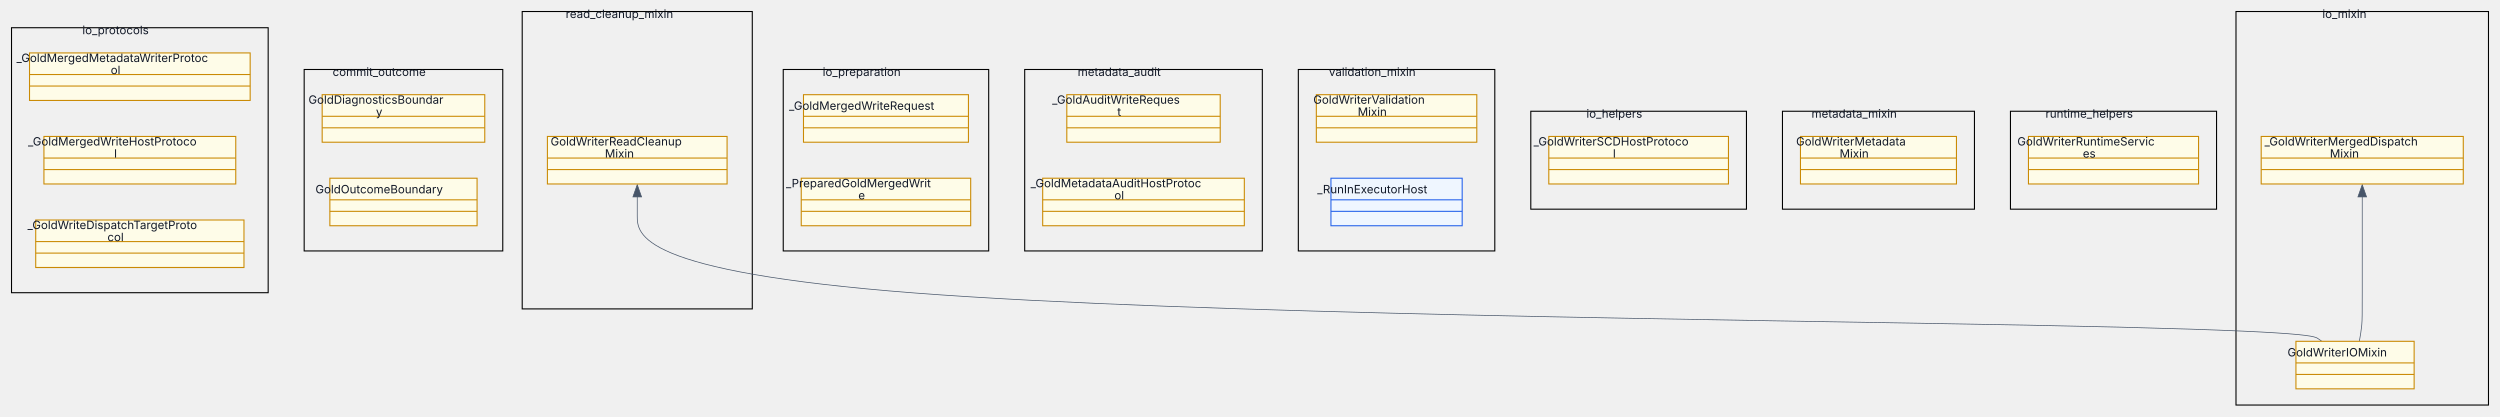
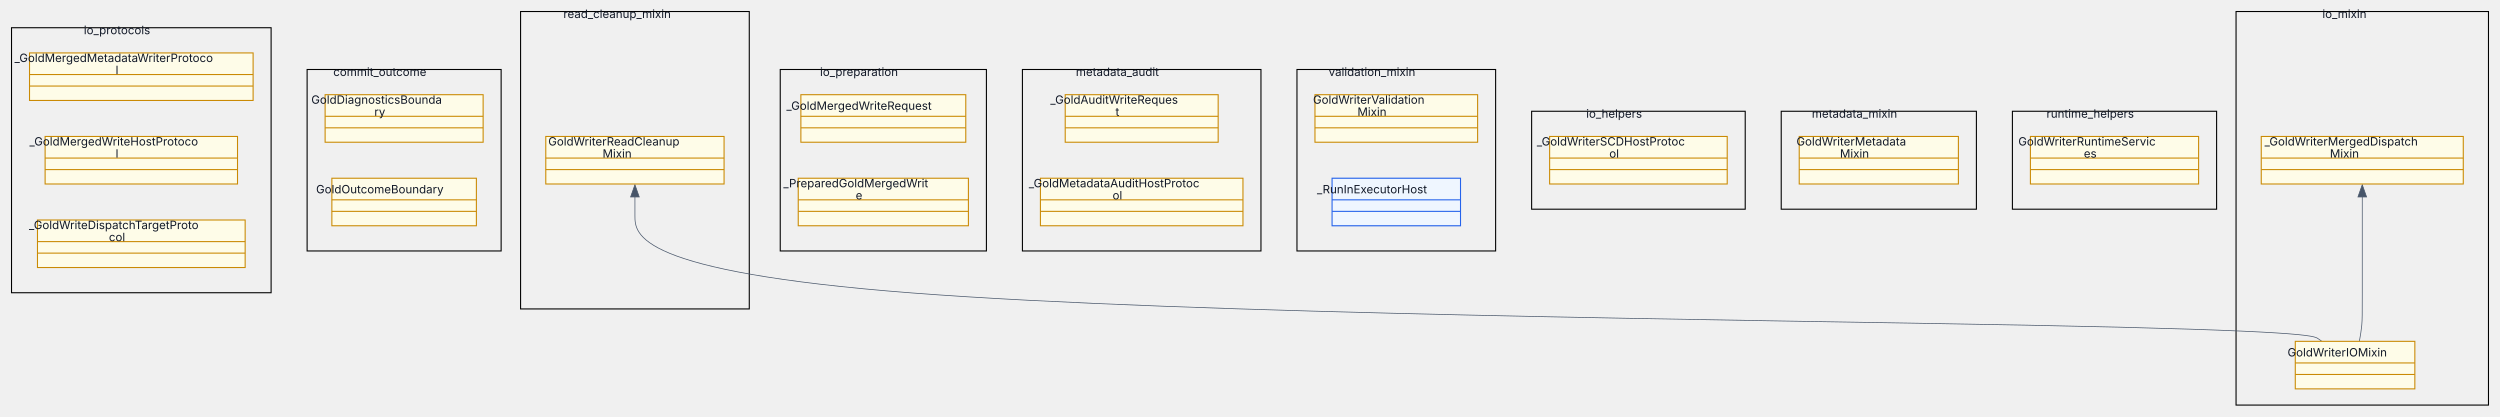
- <svg xmlns="http://www.w3.org/2000/svg" id="my-svg" width="100%" aria-roledescription="classDiagram" style="max-width:3471.89px;background-color:white" viewBox="0 -8 3471.891 578.5">
+ <svg xmlns="http://www.w3.org/2000/svg" id="my-svg" width="100%" aria-roledescription="classDiagram" style="max-width:3471.59px;background-color:white" viewBox="0 -8 3471.594 578.5">
  <style>#my-svg{font-family:Inter,-apple-system,BlinkMacSystemFont,'Segoe UI',Roboto,Oxygen,Ubuntu,sans-serif;font-size:16px;fill:#212121;}#my-svg .error-icon{fill:#f0fdf4;}#my-svg .error-text{fill:#212121;stroke:#212121;}#my-svg .edge-thickness-normal{stroke-width:2px;}#my-svg .edge-thickness-thick{stroke-width:3.5px;}#my-svg .edge-pattern-solid{stroke-dasharray:0;}#my-svg .edge-pattern-dashed{stroke-dasharray:3;}#my-svg .edge-pattern-dotted{stroke-dasharray:2;}#my-svg .marker{fill:#475569;stroke:#475569;}#my-svg .marker.cross{stroke:#475569;}#my-svg svg{font-family:Inter,-apple-system,BlinkMacSystemFont,'Segoe UI',Roboto,Oxygen,Ubuntu,sans-serif;font-size:16px;}#my-svg g.classGroup text{fill:#2563eb;stroke:none;font-family:Inter,-apple-system,BlinkMacSystemFont,'Segoe UI',Roboto,Oxygen,Ubuntu,sans-serif;font-size:10px;}#my-svg g.classGroup text .title{font-weight:bolder;}#my-svg .nodeLabel,#my-svg .edgeLabel{color:#212121;}#my-svg .edgeLabel .label rect{fill:#eff6ff;}#my-svg .label text{fill:#212121;}#my-svg .edgeLabel .label span{background:#eff6ff;}#my-svg .classTitle{font-weight:bolder;}#my-svg .node rect,#my-svg .node circle,#my-svg .node ellipse,#my-svg .node polygon,#my-svg .node path{fill:#eff6ff;stroke:#2563eb;stroke-width:1px;}#my-svg .divider{stroke:#2563eb;stroke-width:1;}#my-svg g.clickable{cursor:pointer;}#my-svg g.classGroup rect{fill:#eff6ff;stroke:#2563eb;}#my-svg g.classGroup line{stroke:#2563eb;stroke-width:1;}#my-svg .classLabel .box{stroke:none;stroke-width:0;fill:#eff6ff;opacity:0.5;}#my-svg .classLabel .label{fill:#2563eb;font-size:10px;}#my-svg .relation{stroke:#475569;stroke-width:1;fill:none;}#my-svg .dashed-line{stroke-dasharray:3;}#my-svg .dotted-line{stroke-dasharray:1 2;}#my-svg #compositionStart,#my-svg .composition{fill:#475569!important;stroke:#475569!important;stroke-width:1;}#my-svg #compositionEnd,#my-svg .composition{fill:#475569!important;stroke:#475569!important;stroke-width:1;}#my-svg #dependencyStart,#my-svg .dependency{fill:#475569!important;stroke:#475569!important;stroke-width:1;}#my-svg #dependencyStart,#my-svg .dependency{fill:#475569!important;stroke:#475569!important;stroke-width:1;}#my-svg #extensionStart,#my-svg .extension{fill:transparent!important;stroke:#475569!important;stroke-width:1;}#my-svg #extensionEnd,#my-svg .extension{fill:transparent!important;stroke:#475569!important;stroke-width:1;}#my-svg #aggregationStart,#my-svg .aggregation{fill:transparent!important;stroke:#475569!important;stroke-width:1;}#my-svg #aggregationEnd,#my-svg .aggregation{fill:transparent!important;stroke:#475569!important;stroke-width:1;}#my-svg #lollipopStart,#my-svg .lollipop{fill:#eff6ff!important;stroke:#475569!important;stroke-width:1;}#my-svg #lollipopEnd,#my-svg .lollipop{fill:#eff6ff!important;stroke:#475569!important;stroke-width:1;}#my-svg .edgeTerminals{font-size:11px;}#my-svg .classTitleText{text-anchor:middle;font-size:18px;fill:#212121;}#my-svg :root{--mermaid-font-family:"trebuchet ms",verdana,arial,sans-serif;}/*
 * Пользовательские стили диаграмм BioETL (структурированная копия)
 * Источник: custom.css
 * Цель: сгруппировать правила по типам элементов и документировать назначение каждого CSS-параметра.
 */

/* =========================================================
 * 1) Глобальная типографика и базовое поведение текста
 * ========================================================= */
svg {
    /* Задаёт основной стек шрифтов для всего текста в SVG. */
    font-family: Inter, -apple-system, BlinkMacSystemFont, 'Segoe UI', Roboto,
    Oxygen, Ubuntu, sans-serif;
}



/* =========================================================
 * 2) Общая геометрия узлов (для нескольких типов диаграмм)
 * ========================================================= */
.node rect,
.node circle,
.node ellipse,
.node polygon,
.node path {
    /* Единая толщина контура для фигур узлов. */
    stroke-width: 1.5px !important;
    /* Скругляет углы по горизонтали для более мягкого вида. */
    rx: 8;
    /* Скругляет углы по вертикали в паре с rx. */
    ry: 8;
    /* Добавляет лёгкую тень и отделяет узлы от фона. */
    filter:  none; /*  drop-shadow(0px 1px 2px rgba(0, 0, 0, 0.05));*/
}

/* =========================================================
 * 3) Контейнеры subgraph / cluster
 * ========================================================= */
.cluster rect,
.cluster path {
    /* Увеличивает радиус углов у контейнеров-групп. */
    rx: 10;
    /* Поддерживает симметрию скругления по вертикали. */
    ry: 10;
    /* Нейтральная заливка контейнера для снижения визуального шума. */
    fill: #f8fafc;
    /* Приглушённая обводка, чтобы границы были заметны, но не доминировали. */
    stroke: #94a3b8;
    /* Толщина границы контейнера в тон большинству узлов. */
    stroke-width: 1.5px;
    /* Убирает пунктир у рамок контейнеров. */
    stroke-dasharray: none;
    /* Делает фон контейнера полностью непрозрачным. */
    fill-opacity: 1;
    /* Отключает тень контейнера, чтобы акцент оставался на узлах. */
    filter: none;
}

.cluster text {
    /* Нормальный вес шрифта для заголовков групп. */
    font-weight: 400;
    /* Увеличенный размер заголовка относительно текста узлов. */
    font-size: 16px;
}

/* =========================================================
 * 4) Стили линий связей (edges/links)
 * ========================================================= */
.edgePath .path {
    /* Делает основные ребра более заметными в плотных графах. */
    stroke-width: 2.5px;
    /* Скругляет соединения сегментов линий. */
    stroke-linejoin: round;
    /* Скругляет окончания линий. */
    stroke-linecap: round;
}

.edgePath path,
.flowchart-link,
.relation,
.messageLine0,
.messageLine1,
.transition path {
    /* Унифицированные скруглённые соединения для всех типов линий. */
    stroke-linejoin: round;
    /* Унифицированные скруглённые окончания для всех типов линий. */
    stroke-linecap: round;
}

.transition path {
    /* Выравнивает толщину переходов state diagram с основными ребрами. */
    stroke-width: 2.5px;
}

/* =========================================================
 * 5) Подписи ребер и fallback-текст
 * ========================================================= */
.edgeLabel {
    /* Компактный размер шрифта для подписей на связях. */
    font-size: 12px;
    /* Плотная межстрочность для экономии места. */
    line-height: 1.1;
    /* Базовый непрозрачный фон под подписью. */
    background-color: #ffffff;
    /* Небольшие внутренние отступы вокруг текста. */
    padding: 1px 3px;
    /* Мягкое скругление фона подписи. */
    border-radius: 2px;
}

.edgeLabel span,
.edgeLabel p,
text.fo-fallback {
    /* Принудительный тёмный fill для контраста в SVG-рендерах. */
    fill: #111827 !important;
    /* Принудительный тёмный цвет для HTML-подписей. */
    color: #111827 !important;
    /* Полная непрозрачность текста. */
    opacity: 1 !important;
    /* Компактная межстрочность для многострочных подписей. */
    line-height: 1.1;
    /* Убирает стандартные внешние отступы HTML-параграфов. */
    margin: 0;
    /* Убирает стандартные внутренние отступы HTML-параграфов. */
    padding: 0;
}

.edgeLabel .labelBkg,
.labelBkg {
    /* Жёстко задаёт белый фон под текстом подписей. */
    background-color: #ffffff !important;
    /* Делает фон полностью непрозрачным во всех просмотрщиках. */
    opacity: 1 !important;
}

.edgeLabel rect {
    /* Переопределяет полупрозрачный фон по умолчанию у Mermaid. */
    opacity: 1 !important;
    /* Жёстко фиксирует белую заливку прямоугольника под подписью. */
    fill: #ffffff !important;
}

/* =========================================================
 * 6) Элементы sequence diagram
 * ========================================================= */
.actor {
    /* Толщина границы actor-блоков. */
    stroke-width: 1.5px;
    /* Скругление углов actor-блоков по горизонтали. */
    rx: 4;
    /* Скругление углов actor-блоков по вертикали. */
    ry: 4;
}

.messageLine0,
.messageLine1 {
    /* Толщина линий сообщений в sequence diagram. */
    stroke-width: 1.6px;
}

.messageText {
    /* Базовый размер текста сообщений. */
    font-size: 13px;
}

.activation0 {
    /* Более тонкая линия activation bar, чтобы не перегружать схему. */
    stroke-width: 1px;
}

.note {
    /* Скругление углов заметки по горизонтали. */
    rx: 4;
    /* Скругление углов заметки по вертикали. */
    ry: 4;
    /* Тонкая граница для вторичных блоков. */
    stroke-width: 1px;
    /* Лёгкая тень для визуального отделения заметок. */
    filter: drop-shadow(1px 1px 2px rgba(0, 0, 0, 0.06));
}

/* =========================================================
 * 7) Базовые элементы class diagram
 * ========================================================= */
g.classGroup rect {
    /* Скругление углов class box по горизонтали. */
    rx: 10;
    /* Скругление углов class box по вертикали. */
    ry: 10;
    /* Толщина границы class box. */
    stroke-width: 1.5px;
    /* Мягкая тень у class box без агрессивного контраста. */
    filter: drop-shadow(1px 1px 2px rgba(0, 0, 0, 0.06));
}

g.classGroup text {
    /* Базовый размер текста внутри class diagram. */
    font-size: 14px;
    padding: 10px 10px;
}

g.classGroup line {
    /* Толщина внутренних разделителей класса. */
    stroke-width: 1px;
}

.relation {
    /* Толщина связей между классами на уровне основных ребер. */
    stroke-width: 2.5px;
}

/* =========================================================
 * 8) Типографика HTML-лейблов class diagram
 * ========================================================= */
g.label-group .nodeLabel {
    /* Увеличенный размер названия класса для иерархии. */
    font-size: 16px !important;
    /* Полужирный акцент на имени класса. */
    font-weight: 200 !important;
    /* Лёгкое межбуквенное расстояние для читаемости заголовка. */
    letter-spacing: 0.01em;
}

g.annotation-group .nodeLabel {
    /* Уменьшенный размер для стереотипов/аннотаций. */
    font-size: 11px !important;
    /* Курсив для визуального отделения аннотаций. */
    font-style: italic !important;
    /* Небольшое ослабление контраста вторичного текста. */
    opacity: 0.8;
}

g.members-group .nodeLabel,
g.methods-group .nodeLabel {
    /* Компактный размер для атрибутов и методов. */
    font-size: 12px !important;
    /* Нормальный вес шрифта для плотного структурного текста. */
    font-weight: 400 !important;
}

/* =========================================================
 * 9) Помощники размеров foreignObject (class/flowchart)
 * ========================================================= */
g.members-group foreignObject,
g.methods-group foreignObject {
    /* Минимальная высота областей members/methods. */
    min-height: 40px;
}

.node foreignObject &gt; div,
g.classGroup foreignObject &gt; div {
    /* Стабилизирует вычисление размеров с учётом отступов/границ. */
    box-sizing: border-box;
}

.node.size-sm foreignObject &gt; div {
    /* Минимальная высота для малого размерного уровня узла. */
    min-height: 80px;
    /* Минимальная ширина для малого размерного уровня узла. */
    min-width: 180px;
}

.node.size-md foreignObject &gt; div {
    /* Минимальная высота для среднего размерного уровня узла. */
    min-height: 140px;
    /* Минимальная ширина для среднего размерного уровня узла. */
    min-width: 260px;
}

.node.size-lg foreignObject &gt; div {
    /* Минимальная высота для большого размерного уровня узла. */
    min-height: 200px;
    /* Минимальная ширина для большого размерного уровня узла. */
    min-width: 340px;
}

/* =========================================================
 * 10) Элементы state diagram
 * ========================================================= */
g.stateGroup rect {
    /* Скругление углов контейнеров состояний по горизонтали. */
    rx: 8;
    /* Скругление углов контейнеров состояний по вертикали. */
    ry: 8;
}

.statediagram-state rect {
    /* Скругление углов узлов состояния по горизонтали. */
    rx: 8;
    /* Скругление углов узлов состояния по вертикали. */
    ry: 8;
    /* Толщина границы узла состояния. */
    stroke-width: 1.5px;
    /* Лёгкая тень для визуального отделения state box. */
    filter: drop-shadow(1px 2px 3px rgba(0, 0, 0, 0.08));
}

/* =========================================================
 * 11) Элементы ER diagram
 * ========================================================= */
.er.entityBox {
    /* Толщина границы сущности ER-диаграммы. */
    stroke-width: 1.5px;
    /* Скругление углов сущности по горизонтали. */
    rx: 4;
    /* Скругление углов сущности по вертикали. */
    ry: 4;
    /* Лёгкая тень для отделения блоков сущностей. */
    filter: drop-shadow(1px 2px 3px rgba(0, 0, 0, 0.08));
}

/* =========================================================
 * 12) Узлы mindmap
 * ========================================================= */
.mindmap-node rect,
.mindmap-node circle {
    /* Толщина контура узлов mindmap. */
    stroke-width: 1.5px;
    /* Чуть более выраженная тень для плотных радиальных веток. */
    filter: drop-shadow(1px 2px 2px rgba(0, 0, 0, 0.1));
}

/* =========================================================
 * 13) Маркеры стрелок
 * ========================================================= */
marker path {
    /* Единый нейтральный цвет наконечников стрелок. */
    fill: #475569;
}

/* =========================================================
 * 14) Цветовая карта архитектурных слоёв (fallback-селекторы)
 * ========================================================= */
[id*="Domain"] &gt; rect,
[id*="Domain"] &gt; path {
    /* Цвет фона для доменного слоя. */
    fill: #f5f3ff !important;
    /* Цвет границы для доменного слоя. */
    stroke: #7c3aed !important;
}

.cluster[id*="Domain"] &gt; rect,
.cluster[id*="Domain"] &gt; path {
    fill: #ffffff !important;
}

[id*="Application"] &gt; rect,
[id*="Application"] &gt; path {
    /* Цвет фона для application-слоя. */
    fill: #f0fdf4 !important;
    /* Цвет границы для application-слоя. */
    stroke: #16a34a !important;
}

.cluster[id*="Application"] &gt; rect,
.cluster[id*="Application"] &gt; path {
    fill: #ffffff !important;
}

[id*="Infrastructure"] &gt; rect,
[id*="Infrastructure"] &gt; path {
    /* Цвет фона для infrastructure-слоя. */
    fill: #fff1f2 !important;
    /* Цвет границы для infrastructure-слоя. */
    stroke: #dc2626 !important;
}

.cluster[id*="Infrastructure"] &gt; rect,
.cluster[id*="Infrastructure"] &gt; path {
    fill: #ffffff !important;
}

[id*="Composition"] &gt; rect,
[id*="Composition"] &gt; path {
    /* Цвет фона для composition-слоя. */
    fill: #fff7ed !important;
    /* Цвет границы для composition-слоя. */
    stroke: #f59e0b !important;
}

.cluster[id*="Composition"] &gt; rect,
.cluster[id*="Composition"] &gt; path {
    fill: #ffffff !important;
}

[id*="Interfaces"] &gt; rect,
[id*="Interfaces"] &gt; path {
    /* Цвет фона для слоя интерфейсов. */
    fill: #eff6ff !important;
    /* Цвет границы для слоя интерфейсов. */
    stroke: #2563eb !important;
}

.cluster[id*="Interfaces"] &gt; rect,
.cluster[id*="Interfaces"] &gt; path {
    fill: #ffffff !important;
}

[id*="External"] &gt; rect,
[id*="External"] &gt; path {
    /* Цвет фона для внешних систем. */
    fill: #f1f5f9 !important;
    /* Цвет границы для внешних систем. */
    stroke: #64748b !important;
}

.cluster[id*="External"] &gt; rect,
.cluster[id*="External"] &gt; path {
    fill: #ffffff !important;
}

/* Белая подложка под подписи всех архитектурных/medallion слоёв */
g.cluster[id*="Domain"] .cluster-label foreignObject &gt; div,
g.cluster[id*="Application"] .cluster-label foreignObject &gt; div,
g.cluster[id*="Infrastructure"] .cluster-label foreignObject &gt; div,
g.cluster[id*="Composition"] .cluster-label foreignObject &gt; div,
g.cluster[id*="Interfaces"] .cluster-label foreignObject &gt; div,
g.cluster[id*="External"] .cluster-label foreignObject &gt; div,
g.cluster[id*="Bronze"] .cluster-label foreignObject &gt; div,
g.cluster[id*="Silver"] .cluster-label foreignObject &gt; div,
g.cluster[id*="Gold"] .cluster-label foreignObject &gt; div,
g.cluster[id*="Quarantine"] .cluster-label foreignObject &gt; div {
    background: #ffffff !important;
    padding: 0 6px !important;
    border-radius: 4px;
}

/* Fallback для рендеров без foreignObject: не рисуем толстую обводку */
g.cluster[id*="Domain"] .cluster-label text.fo-fallback,
g.cluster[id*="Application"] .cluster-label text.fo-fallback,
g.cluster[id*="Infrastructure"] .cluster-label text.fo-fallback,
g.cluster[id*="Composition"] .cluster-label text.fo-fallback,
g.cluster[id*="Interfaces"] .cluster-label text.fo-fallback,
g.cluster[id*="External"] .cluster-label text.fo-fallback,
g.cluster[id*="Bronze"] .cluster-label text.fo-fallback,
g.cluster[id*="Silver"] .cluster-label text.fo-fallback,
g.cluster[id*="Gold"] .cluster-label text.fo-fallback,
g.cluster[id*="Quarantine"] .cluster-label text.fo-fallback {
    fill: #111827 !important;
    stroke: none !important;
}

/* =========================================================
 * 15) Цветовая карта слоёв Medallion
 * ========================================================= */
[id*="Bronze"] &gt; rect,
[id*="Bronze"] &gt; path {
    /* Цвет фона Bronze-слоя. */
    fill: #fff7ed !important;
    /* Цвет границы Bronze-слоя. */
    stroke: #f59e0b !important;
}

[id*="Silver"] &gt; rect,
[id*="Silver"] &gt; path {
    /* Цвет фона Silver-слоя. */
    fill: #f8fafc !important;
    /* Цвет границы Silver-слоя. */
    stroke: #475569 !important;
}

[id*="Gold"] &gt; rect,
[id*="Gold"] &gt; path {
    /* Цвет фона Gold-слоя. */
    fill: #fefce8 !important;
    /* Цвет границы Gold-слоя. */
    stroke: #ca8a04 !important;
}

[id*="Quarantine"] &gt; rect,
[id*="Quarantine"] &gt; path {
    /* Цвет фона для карантинных/проблемных потоков данных. */
    fill: #ffe4e6 !important;
    /* Цвет границы для карантинных/проблемных потоков данных. */
    stroke: #e11d48 !important;
}
/* Нормализует вес текста в узлах и заголовках слоёв (без полужирного акцента). */
.node .label text,
.node .label tspan,
.node .label .nodeLabel,
text.fo-fallback {
    stroke: none !important;
    stroke-width: 0 !important;
    fill: #111827 !important;
    font-weight: 400 !important;
}
/* Single text layer (fallback-only) */
text.fo-fallback {
    display: inline !important;
}

foreignObject {
    display: none !important;
}/* bioetl-inject */#my-svg .edgeLabel rect{opacity:1!important;fill:#ffffff!important}#my-svg .labelBkg{background-color:#ffffff!important;opacity:1!important}#my-svg .edgeLabel .labelBkg{background-color:#ffffff!important;opacity:1!important}#my-svg .edgeLabel{font-size:12px;line-height:1.1;padding:1px 3px}#my-svg .edgeLabel span{color:#111827!important;fill:#111827!important;opacity:1!important;line-height:1.1;margin:0;padding:0}#my-svg .edgeLabel p{color:#111827!important;fill:#111827!important;opacity:1!important;line-height:1.1;margin:0;padding:0}#my-svg text.fo-fallback{color:#111827!important;fill:#111827!important;opacity:1!important}</style>
  <defs>
    <marker id="my-svg_classDiagram-aggregationStart" class="marker aggregation classDiagram" markerHeight="240" markerWidth="190" orient="auto" refX="18" refY="7">
      <path d="m18 7-9 6-8-6 8-6Z" />
    </marker>
  </defs>
  <defs>
    <marker id="my-svg_classDiagram-aggregationEnd" class="marker aggregation classDiagram" markerHeight="28" markerWidth="20" orient="auto" refX="1" refY="7">
      <path d="m18 7-9 6-8-6 8-6Z" />
    </marker>
  </defs>
  <defs>
    <marker id="my-svg_classDiagram-extensionStart" class="marker extension classDiagram" markerHeight="240" markerWidth="190" orient="auto" refX="18" refY="7">
      <path d="m1 7 17 6V1Z" />
    </marker>
  </defs>
  <defs>
    <marker id="my-svg_classDiagram-extensionEnd" class="marker extension classDiagram" markerHeight="28" markerWidth="20" orient="auto" refX="1" refY="7">
      <path d="M1 1v12l17-6Z" />
    </marker>
  </defs>
  <defs>
    <marker id="my-svg_classDiagram-compositionStart" class="marker composition classDiagram" markerHeight="240" markerWidth="190" orient="auto" refX="18" refY="7">
      <path d="m18 7-9 6-8-6 8-6Z" />
    </marker>
  </defs>
  <defs>
    <marker id="my-svg_classDiagram-compositionEnd" class="marker composition classDiagram" markerHeight="28" markerWidth="20" orient="auto" refX="1" refY="7">
      <path d="m18 7-9 6-8-6 8-6Z" />
    </marker>
  </defs>
  <defs>
    <marker id="my-svg_classDiagram-dependencyStart" class="marker dependency classDiagram" markerHeight="240" markerWidth="190" orient="auto" refX="6" refY="7">
      <path d="m5 7 4 6-8-6 8-6Z" />
    </marker>
  </defs>
  <defs>
    <marker id="my-svg_classDiagram-dependencyEnd" class="marker dependency classDiagram" markerHeight="28" markerWidth="20" orient="auto" refX="13" refY="7">
      <path d="m18 7-9 6 5-6-5-6Z" />
    </marker>
  </defs>
  <defs>
    <marker id="my-svg_classDiagram-lollipopStart" class="marker lollipop classDiagram" markerHeight="240" markerWidth="190" orient="auto" refX="13" refY="7">
      <circle cx="7" cy="7" r="6" fill="transparent" stroke="#000" />
    </marker>
  </defs>
  <defs>
    <marker id="my-svg_classDiagram-lollipopEnd" class="marker lollipop classDiagram" markerHeight="240" markerWidth="190" orient="auto" refX="1" refY="7">
      <circle cx="7" cy="7" r="6" fill="transparent" stroke="#000" />
    </marker>
  </defs>
  <g class="root">
    <g class="clusters">
      <g id="io_mixin" class="cluster">
-         <path d="M3105.25 8h350.641v546.5H3105.25z" style="fill:none;stroke:black" />
+         <path d="M3105.063 8h350.531v546.5h-350.531z" style="fill:none;stroke:black" />
        <g class="cluster-label">
-           <text xml:space="preserve" x="29.344" y="9" class="fo-fallback" text-anchor="middle" transform="translate(3251.227 8)">
-             <tspan x="29.344">io_mixin</tspan>
+           <text xml:space="preserve" x="29.953" y="9" class="fo-fallback" text-anchor="middle" transform="translate(3250.375 8)">
+             <tspan x="29.953">io_mixin</tspan>
          </text>
        </g>
      </g>
      <g id="read_cleanup_mixin" class="cluster">
-         <path d="M725.219 8h319.516v413H725.219z" style="fill:none;stroke:black" />
+         <path d="M722.891 8h317.578v413H722.891z" style="fill:none;stroke:black" />
        <g class="cluster-label">
-           <text xml:space="preserve" x="71.602" y="9" class="fo-fallback" text-anchor="middle" transform="translate(813.375 8)">
-             <tspan x="71.602">read_cleanup_mixin</tspan>
+           <text xml:space="preserve" x="71.648" y="9" class="fo-fallback" text-anchor="middle" transform="translate(810.031 8)">
+             <tspan x="71.648">read_cleanup_mixin</tspan>
          </text>
        </g>
      </g>
    </g>
    <g class="edgePaths">
-       <path id="id1" marker-start="url(#my-svg_classDiagram-extensionStart)" d="M884.977 265.5v25.917c0 25.916 0 77.75 384.655 107.416C1654.288 428.5 2423.6 436 2813.502 443.5s400.397 15 405.645 18.75l5.247 3.75" class="edge-pattern-solid relation" style="fill:none" />
-       <path id="id2" marker-start="url(#my-svg_classDiagram-extensionStart)" d="M3280.57 265.5v133.333c0 29.667 0 37.167-.675 44.667-.676 7.5-2.027 15-2.703 18.75l-.676 3.75" class="edge-pattern-solid relation" style="fill:none" />
+       <path id="id1" marker-start="url(#my-svg_classDiagram-extensionStart)" d="M881.68 265.5v25.917c0 25.916 0 77.75 385.169 107.416C1652.019 428.5 2422.357 436 2812.772 443.5s400.905 15 406.15 18.75l5.246 3.75" class="edge-pattern-solid relation" style="fill:none" />
+       <path id="id2" marker-start="url(#my-svg_classDiagram-extensionStart)" d="M3280.328 265.5v133.333c0 29.667 0 37.167-.676 44.667-.675 7.5-2.027 15-2.702 18.75l-.676 3.75" class="edge-pattern-solid relation" style="fill:none" />
    </g>
    <g class="nodes">
      <g class="root">
        <g class="clusters" transform="translate(8 22.5)">
          <g id="io_protocols" class="cluster">
-             <path d="M8 8h356.422v368H8z" style="fill:none;stroke:black" />
+             <path d="M8 8h360.469v368H8z" style="fill:none;stroke:black" />
            <g class="cluster-label">
-               <text xml:space="preserve" x="43.141" y="9" class="fo-fallback" text-anchor="middle" transform="translate(143.07 8)">
-                 <tspan x="43.141">io_protocols</tspan>
+               <text xml:space="preserve" x="44.695" y="9" class="fo-fallback" text-anchor="middle" transform="translate(143.54 8)">
+                 <tspan x="44.695">io_protocols</tspan>
              </text>
            </g>
          </g>
        </g>
        <g class="nodes" transform="translate(8 22.5)">
          <g id="classId-_GoldMergedMetadataWriterProtocol-0" class="node default">
-             <path d="M33 43h306.422v66H33z" class="outer title-state" />
-             <path d="M33 73h306.422M33 89h306.422" class="divider" />
-             <g class="label">
-               <text xml:space="preserve" x="141.211" y=".6" class="classTitle fo-fallback" text-anchor="middle" transform="translate(45 55)">
-                 <tspan x="141.211">_GoldMergedMetadataWriterProtoc</tspan>
-                 <tspan x="141.211" dy="16.8">ol</tspan>
+             <path d="M33 43h310.47v66H33z" class="outer title-state" />
+             <path d="M33 73h310.468M33 89h310.468" class="divider" />
+             <g class="label">
+               <text xml:space="preserve" x="143.234" y=".6" class="classTitle fo-fallback" text-anchor="middle" transform="translate(45 55)">
+                 <tspan x="143.234">_GoldMergedMetadataWriterProtoco</tspan>
+                 <tspan x="143.234" dy="16.8">l</tspan>
              </text>
            </g>
          </g>
          <g id="classId-_GoldMergedWriteHostProtocol-1" class="node default">
-             <path d="M53.016 159h266.39v66H53.017z" class="outer title-state" />
-             <path d="M53.016 189h266.39M53.016 205h266.39" class="divider" />
-             <g class="label">
-               <text xml:space="preserve" x="121.195" y=".6" class="classTitle fo-fallback" text-anchor="middle" transform="translate(65.016 171)">
-                 <tspan x="121.195">_GoldMergedWriteHostProtoco</tspan>
-                 <tspan x="121.195" dy="16.8">l</tspan>
+             <path d="M54.648 159H321.82v66H54.648z" class="outer title-state" />
+             <path d="M54.648 189H321.82M54.648 205H321.82" class="divider" />
+             <g class="label">
+               <text xml:space="preserve" x="121.586" y=".6" class="classTitle fo-fallback" text-anchor="middle" transform="translate(66.648 171)">
+                 <tspan x="121.586">_GoldMergedWriteHostProtoco</tspan>
+                 <tspan x="121.586" dy="16.8">l</tspan>
              </text>
            </g>
          </g>
          <g id="classId-_GoldWriteDispatchTargetProtocol-2" class="node default">
-             <path d="M41.602 275H330.82v66H41.6z" class="outer title-state" />
-             <path d="M41.602 305H330.82M41.602 321H330.82" class="divider" />
-             <g class="label">
-               <text xml:space="preserve" x="132.609" y=".6" class="classTitle fo-fallback" text-anchor="middle" transform="translate(53.602 287)">
-                 <tspan x="132.609">_GoldWriteDispatchTargetProto</tspan>
-                 <tspan x="132.609" dy="16.8">col</tspan>
+             <path d="M44.04 275h288.39v66H44.04z" class="outer title-state" />
+             <path d="M44.04 305h288.39M44.04 321h288.39" class="divider" />
+             <g class="label">
+               <text xml:space="preserve" x="132.195" y=".6" class="classTitle fo-fallback" text-anchor="middle" transform="translate(56.04 287)">
+                 <tspan x="132.195">_GoldWriteDispatchTargetProto</tspan>
+                 <tspan x="132.195" dy="16.8">col</tspan>
              </text>
            </g>
          </g>
        </g>
      </g>
      <g class="root">
-         <g class="clusters" transform="translate(414.422 80.5)">
+         <g class="clusters" transform="translate(418.469 80.5)">
          <g id="commit_outcome" class="cluster">
-             <path d="M8 8h275.797v252H8z" style="fill:none;stroke:black" />
+             <path d="M8 8h269.422v252H8z" style="fill:none;stroke:black" />
            <g class="cluster-label">
-               <text xml:space="preserve" x="60.914" y="9" class="fo-fallback" text-anchor="middle" transform="translate(84.984 8)">
-                 <tspan x="60.914">commit_outcome</tspan>
-               </text>
-             </g>
-           </g>
-         </g>
-         <g class="nodes" transform="translate(414.422 80.5)">
+               <text xml:space="preserve" x="63.273" y="9" class="fo-fallback" text-anchor="middle" transform="translate(79.438 8)">
+                 <tspan x="63.273">commit_outcome</tspan>
+               </text>
+             </g>
+           </g>
+         </g>
+         <g class="nodes" transform="translate(418.469 80.5)">
          <g id="classId-GoldDiagnosticsBoundary-3" class="node default">
-             <path d="M33 43h225.797v66H33z" class="outer title-state" />
-             <path d="M33 73h225.796M33 89h225.796" class="divider" />
-             <g class="label">
-               <text xml:space="preserve" x="100.898" y=".6" class="classTitle fo-fallback" text-anchor="middle" transform="translate(45 55)">
-                 <tspan x="100.898">GoldDiagnosticsBoundar</tspan>
-                 <tspan x="100.898" dy="16.8">y</tspan>
+             <path d="M33 43h219.422v66H33z" class="outer title-state" />
+             <path d="M33 73h219.422M33 89h219.422" class="divider" />
+             <g class="label">
+               <text xml:space="preserve" x="97.711" y=".6" class="classTitle fo-fallback" text-anchor="middle" transform="translate(45 55)">
+                 <tspan x="97.711">GoldDiagnosticsBounda</tspan>
+                 <tspan x="97.711" dy="16.8">ry</tspan>
              </text>
            </g>
          </g>
          <g id="classId-GoldOutcomeBoundary-4" class="node default">
-             <path d="M43.671 159h204.453v66H43.671z" class="outer title-state" />
-             <path d="M43.671 189h204.454M43.671 205h204.454" class="divider" />
-             <g class="label">
-               <text xml:space="preserve" x="90.227" y="9" class="classTitle fo-fallback" text-anchor="middle" transform="translate(55.672 171)">
-                 <tspan x="90.227">GoldOutcomeBoundary</tspan>
+             <path d="M42.367 159h200.688v66H42.367z" class="outer title-state" />
+             <path d="M42.367 189h200.688M42.367 205h200.688" class="divider" />
+             <g class="label">
+               <text xml:space="preserve" x="88.344" y="9" class="classTitle fo-fallback" text-anchor="middle" transform="translate(54.367 171)">
+                 <tspan x="88.344">GoldOutcomeBoundary</tspan>
              </text>
            </g>
          </g>
        </g>
      </g>
      <g id="classId-GoldWriterIOMixin-5" class="node default">
-         <path d="M3188.492 466h164.156v66h-164.156z" class="outer title-state" />
-         <path d="M3188.492 496h164.156M3188.492 512h164.156" class="divider" />
+         <path d="M3187.312 466h166.031v66h-166.03z" class="outer title-state" />
+         <path d="M3187.312 496h166.032M3187.312 512h166.032" class="divider" />
        <g class="label">
-           <text xml:space="preserve" x="70.078" y="9" class="classTitle fo-fallback" text-anchor="middle" transform="translate(3200.492 478)">
-             <tspan x="70.078">GoldWriterIOMixin</tspan>
+           <text xml:space="preserve" x="71.016" y="9" class="classTitle fo-fallback" text-anchor="middle" transform="translate(3199.313 478)">
+             <tspan x="71.016">GoldWriterIOMixin</tspan>
          </text>
        </g>
      </g>
      <g id="classId-_GoldWriterMergedDispatchMixin-6" class="node default">
-         <path d="M3140.25 181.5h280.641v66h-280.64z" class="outer title-state" />
-         <path d="M3140.25 211.5h280.64M3140.25 227.5h280.64" class="divider" />
+         <path d="M3140.062 181.5h280.531v66h-280.53z" class="outer title-state" />
+         <path d="M3140.062 211.5h280.532M3140.062 227.5h280.532" class="divider" />
        <g class="label">
-           <text xml:space="preserve" x="128.32" y=".6" class="classTitle fo-fallback" text-anchor="middle" transform="translate(3152.25 193.5)">
-             <tspan x="128.32">_GoldWriterMergedDispatch</tspan>
-             <tspan x="128.32" dy="16.8">Mixin</tspan>
+           <text xml:space="preserve" x="128.266" y=".6" class="classTitle fo-fallback" text-anchor="middle" transform="translate(3152.063 193.5)">
+             <tspan x="128.266">_GoldWriterMergedDispatch</tspan>
+             <tspan x="128.266" dy="16.8">Mixin</tspan>
          </text>
        </g>
      </g>
      <g class="root">
-         <g class="clusters" transform="translate(1079.734 80.5)">
+         <g class="clusters" transform="translate(1075.469 80.5)">
          <g id="io_preparation" class="cluster">
-             <path d="M8 8h285.313v252H8z" style="fill:none;stroke:black" />
+             <path d="M8 8h286.297v252H8z" style="fill:none;stroke:black" />
            <g class="cluster-label">
-               <text xml:space="preserve" x="51.148" y="9" class="fo-fallback" text-anchor="middle" transform="translate(99.508 8)">
-                 <tspan x="51.148">io_preparation</tspan>
-               </text>
-             </g>
-           </g>
-         </g>
-         <g class="nodes" transform="translate(1079.734 80.5)">
+               <text xml:space="preserve" x="52.938" y="9" class="fo-fallback" text-anchor="middle" transform="translate(98.21 8)">
+                 <tspan x="52.938">io_preparation</tspan>
+               </text>
+             </g>
+           </g>
+         </g>
+         <g class="nodes" transform="translate(1075.469 80.5)">
          <g id="classId-_GoldMergedWriteRequest-7" class="node default">
-             <path d="M36.117 43h229.078v66H36.117z" class="outer title-state" />
-             <path d="M36.117 73h229.078M36.117 89h229.078" class="divider" />
-             <g class="label">
-               <text xml:space="preserve" x="102.539" y="9" class="classTitle fo-fallback" text-anchor="middle" transform="translate(48.117 55)">
-                 <tspan x="102.539">_GoldMergedWriteRequest</tspan>
+             <path d="M36.656 43H265.64v66H36.656z" class="outer title-state" />
+             <path d="M36.656 73H265.64M36.656 89H265.64" class="divider" />
+             <g class="label">
+               <text xml:space="preserve" x="102.492" y="9" class="classTitle fo-fallback" text-anchor="middle" transform="translate(48.656 55)">
+                 <tspan x="102.492">_GoldMergedWriteRequest</tspan>
              </text>
            </g>
          </g>
          <g id="classId-_PreparedGoldMergedWrite-8" class="node default">
-             <path d="M33 159h235.313v66H33z" class="outer title-state" />
-             <path d="M33 189h235.312M33 205h235.312" class="divider" />
-             <g class="label">
-               <text xml:space="preserve" x="105.656" y=".6" class="classTitle fo-fallback" text-anchor="middle" transform="translate(45 171)">
-                 <tspan x="105.656">_PreparedGoldMergedWrit</tspan>
-                 <tspan x="105.656" dy="16.8">e</tspan>
+             <path d="M33 159h236.297v66H33z" class="outer title-state" />
+             <path d="M33 189h236.296M33 205h236.296" class="divider" />
+             <g class="label">
+               <text xml:space="preserve" x="106.148" y=".6" class="classTitle fo-fallback" text-anchor="middle" transform="translate(45 171)">
+                 <tspan x="106.148">_PreparedGoldMergedWrit</tspan>
+                 <tspan x="106.148" dy="16.8">e</tspan>
              </text>
            </g>
          </g>
        </g>
      </g>
      <g class="root">
-         <g class="clusters" transform="translate(1415.047 80.5)">
+         <g class="clusters" transform="translate(1411.766 80.5)">
          <g id="metadata_audit" class="cluster">
-             <path d="M8 8h330.016v252H8z" style="fill:none;stroke:black" />
+             <path d="M8 8h331.25v252H8z" style="fill:none;stroke:black" />
            <g class="cluster-label">
-               <text xml:space="preserve" x="55.156" y="9" class="fo-fallback" text-anchor="middle" transform="translate(117.852 8)">
-                 <tspan x="55.156">metadata_audit</tspan>
-               </text>
-             </g>
-           </g>
-         </g>
-         <g class="nodes" transform="translate(1415.047 80.5)">
+               <text xml:space="preserve" x="56.969" y="9" class="fo-fallback" text-anchor="middle" transform="translate(116.656 8)">
+                 <tspan x="56.969">metadata_audit</tspan>
+               </text>
+             </g>
+           </g>
+         </g>
+         <g class="nodes" transform="translate(1411.766 80.5)">
          <g id="classId-_GoldAuditWriteRequest-9" class="node default">
-             <path d="M66.485 43h213.047v66H66.485z" class="outer title-state" />
-             <path d="M66.485 73H279.53M66.485 89H279.53" class="divider" />
-             <g class="label">
-               <text xml:space="preserve" x="94.523" y=".6" class="classTitle fo-fallback" text-anchor="middle" transform="translate(78.484 55)">
-                 <tspan x="94.523">_GoldAuditWriteReques</tspan>
-                 <tspan x="94.523" dy="16.8">t</tspan>
+             <path d="M67.43 43h212.391v66H67.43z" class="outer title-state" />
+             <path d="M67.43 73h212.39M67.43 89h212.39" class="divider" />
+             <g class="label">
+               <text xml:space="preserve" x="94.195" y=".6" class="classTitle fo-fallback" text-anchor="middle" transform="translate(79.43 55)">
+                 <tspan x="94.195">_GoldAuditWriteReques</tspan>
+                 <tspan x="94.195" dy="16.8">t</tspan>
              </text>
            </g>
          </g>
          <g id="classId-_GoldMetadataAuditHostProtocol-10" class="node default">
-             <path d="M33 159h280.016v66H33z" class="outer title-state" />
-             <path d="M33 189h280.016M33 205h280.016" class="divider" />
-             <g class="label">
-               <text xml:space="preserve" x="128.008" y=".6" class="classTitle fo-fallback" text-anchor="middle" transform="translate(45 171)">
-                 <tspan x="128.008">_GoldMetadataAuditHostProtoc</tspan>
-                 <tspan x="128.008" dy="16.8">ol</tspan>
+             <path d="M33 159h281.25v66H33z" class="outer title-state" />
+             <path d="M33 189h281.25M33 205h281.25" class="divider" />
+             <g class="label">
+               <text xml:space="preserve" x="128.625" y=".6" class="classTitle fo-fallback" text-anchor="middle" transform="translate(45 171)">
+                 <tspan x="128.625">_GoldMetadataAuditHostProtoc</tspan>
+                 <tspan x="128.625" dy="16.8">ol</tspan>
              </text>
            </g>
          </g>
        </g>
      </g>
      <g class="root">
-         <g class="clusters" transform="translate(1795.063 80.5)">
+         <g class="clusters" transform="translate(1793.016 80.5)">
          <g id="validation_mixin" class="cluster">
-             <path d="M8 8h272.844v252H8z" style="fill:none;stroke:black" />
+             <path d="M8 8h275.859v252H8z" style="fill:none;stroke:black" />
            <g class="cluster-label">
-               <text xml:space="preserve" x="56.922" y="9" class="fo-fallback" text-anchor="middle" transform="translate(87.5 8)">
-                 <tspan x="56.922">validation_mixin</tspan>
-               </text>
-             </g>
-           </g>
-         </g>
-         <g class="nodes" transform="translate(1795.063 80.5)">
+               <text xml:space="preserve" x="58.508" y="9" class="fo-fallback" text-anchor="middle" transform="translate(87.422 8)">
+                 <tspan x="58.508">validation_mixin</tspan>
+               </text>
+             </g>
+           </g>
+         </g>
+         <g class="nodes" transform="translate(1793.016 80.5)">
          <g id="classId-GoldWriterValidationMixin-11" class="node default">
-             <path d="M33 43h222.844v66H33z" class="outer title-state" />
-             <path d="M33 73h222.844M33 89h222.844" class="divider" />
-             <g class="label">
-               <text xml:space="preserve" x="99.422" y=".6" class="classTitle fo-fallback" text-anchor="middle" transform="translate(45 55)">
-                 <tspan x="99.422">GoldWriterValidation</tspan>
-                 <tspan x="99.422" dy="16.8">Mixin</tspan>
+             <path d="M33 43h225.859v66H32.999z" class="outer title-state" />
+             <path d="M33 73h225.86M33 89h225.86" class="divider" />
+             <g class="label">
+               <text xml:space="preserve" x="100.93" y=".6" class="classTitle fo-fallback" text-anchor="middle" transform="translate(45 55)">
+                 <tspan x="100.93">GoldWriterValidation</tspan>
+                 <tspan x="100.93" dy="16.8">Mixin</tspan>
              </text>
            </g>
          </g>
          <g id="classId-_RunInExecutorHost-12" class="node default">
-             <path d="M53.297 159h182.25v66H53.297z" class="outer title-state" />
-             <path d="M53.297 189h182.25M53.297 205h182.25" class="divider" />
-             <g class="label">
-               <text xml:space="preserve" x="79.125" y="9" class="classTitle fo-fallback" text-anchor="middle" transform="translate(65.297 171)">
-                 <tspan x="79.125">_RunInExecutorHost</tspan>
+             <path d="M56.75 159h178.359v66H56.749z" class="outer title-state" />
+             <path d="M56.75 189h178.36M56.75 205h178.36" class="divider" />
+             <g class="label">
+               <text xml:space="preserve" x="77.18" y="9" class="classTitle fo-fallback" text-anchor="middle" transform="translate(68.75 171)">
+                 <tspan x="77.18">_RunInExecutorHost</tspan>
              </text>
            </g>
          </g>
        </g>
      </g>
      <g class="root">
-         <g class="clusters" transform="translate(2117.906 138.5)">
+         <g class="clusters" transform="translate(2118.875 138.5)">
          <g id="io_helpers" class="cluster">
-             <path d="M8 8h299.5v136H8z" style="fill:none;stroke:black" />
+             <path d="M8 8h296.594v136H8z" style="fill:none;stroke:black" />
            <g class="cluster-label">
-               <text xml:space="preserve" x="36.914" y="9" class="fo-fallback" text-anchor="middle" transform="translate(120.836 8)">
-                 <tspan x="36.914">io_helpers</tspan>
-               </text>
-             </g>
-           </g>
-         </g>
-         <g class="nodes" transform="translate(2117.906 138.5)">
+               <text xml:space="preserve" x="37.234" y="9" class="fo-fallback" text-anchor="middle" transform="translate(119.063 8)">
+                 <tspan x="37.234">io_helpers</tspan>
+               </text>
+             </g>
+           </g>
+         </g>
+         <g class="nodes" transform="translate(2118.875 138.5)">
          <g id="classId-_GoldWriterSCDHostProtocol-13" class="node default">
-             <path d="M33 43h249.5v66H33z" class="outer title-state" />
-             <path d="M33 73h249.5M33 89h249.5" class="divider" />
-             <g class="label">
-               <text xml:space="preserve" x="112.75" y=".6" class="classTitle fo-fallback" text-anchor="middle" transform="translate(45 55)">
-                 <tspan x="112.75">_GoldWriterSCDHostProtoco</tspan>
-                 <tspan x="112.75" dy="16.8">l</tspan>
+             <path d="M33 43h246.594v66H33z" class="outer title-state" />
+             <path d="M33 73h246.594M33 89h246.594" class="divider" />
+             <g class="label">
+               <text xml:space="preserve" x="111.297" y=".6" class="classTitle fo-fallback" text-anchor="middle" transform="translate(45 55)">
+                 <tspan x="111.297">_GoldWriterSCDHostProtoc</tspan>
+                 <tspan x="111.297" dy="16.8">ol</tspan>
              </text>
            </g>
          </g>
        </g>
      </g>
      <g class="root">
-         <g class="clusters" transform="translate(2467.406 138.5)">
+         <g class="clusters" transform="translate(2465.469 138.5)">
          <g id="metadata_mixin" class="cluster">
-             <path d="M8 8h266.625v136H8z" style="fill:none;stroke:black" />
+             <path d="M8 8h271.031v136H8z" style="fill:none;stroke:black" />
            <g class="cluster-label">
-               <text xml:space="preserve" x="56.477" y="9" class="fo-fallback" text-anchor="middle" transform="translate(84.836 8)">
-                 <tspan x="56.477">metadata_mixin</tspan>
-               </text>
-             </g>
-           </g>
-         </g>
-         <g class="nodes" transform="translate(2467.406 138.5)">
+               <text xml:space="preserve" x="57.922" y="9" class="fo-fallback" text-anchor="middle" transform="translate(85.594 8)">
+                 <tspan x="57.922">metadata_mixin</tspan>
+               </text>
+             </g>
+           </g>
+         </g>
+         <g class="nodes" transform="translate(2465.469 138.5)">
          <g id="classId-GoldWriterMetadataMixin-14" class="node default">
-             <path d="M33 43h216.625v66H33z" class="outer title-state" />
-             <path d="M33 73h216.626M33 89h216.626" class="divider" />
-             <g class="label">
-               <text xml:space="preserve" x="96.312" y=".6" class="classTitle fo-fallback" text-anchor="middle" transform="translate(45 55)">
-                 <tspan x="96.312">GoldWriterMetadata</tspan>
-                 <tspan x="96.312" dy="16.8">Mixin</tspan>
+             <path d="M33 43h221.03v66H33z" class="outer title-state" />
+             <path d="M33 73h221.032M33 89h221.032" class="divider" />
+             <g class="label">
+               <text xml:space="preserve" x="98.516" y=".6" class="classTitle fo-fallback" text-anchor="middle" transform="translate(45 55)">
+                 <tspan x="98.516">GoldWriterMetadata</tspan>
+                 <tspan x="98.516" dy="16.8">Mixin</tspan>
              </text>
            </g>
          </g>
        </g>
      </g>
      <g id="classId-GoldWriterReadCleanupMixin-15" class="node default">
-         <path d="M760.219 181.5h249.516v66H760.219z" class="outer title-state" />
-         <path d="M760.219 211.5h249.516M760.219 227.5h249.516" class="divider" />
+         <path d="M757.89 181.5h247.579v66H757.89z" class="outer title-state" />
+         <path d="M757.89 211.5h247.579M757.89 227.5h247.579" class="divider" />
        <g class="label">
-           <text xml:space="preserve" x="112.758" y=".6" class="classTitle fo-fallback" text-anchor="middle" transform="translate(772.219 193.5)">
-             <tspan x="112.758">GoldWriterReadCleanup</tspan>
-             <tspan x="112.758" dy="16.8">Mixin</tspan>
+           <text xml:space="preserve" x="111.789" y=".6" class="classTitle fo-fallback" text-anchor="middle" transform="translate(769.89 193.5)">
+             <tspan x="111.789">GoldWriterReadCleanup</tspan>
+             <tspan x="111.789" dy="16.8">Mixin</tspan>
          </text>
        </g>
      </g>
      <g class="root">
-         <g class="clusters" transform="translate(2784.031 138.5)">
+         <g class="clusters" transform="translate(2786.5 138.5)">
          <g id="runtime_helpers" class="cluster">
-             <path d="M8 8h286.219v136H8z" style="fill:none;stroke:black" />
+             <path d="M8 8h283.563v136H8z" style="fill:none;stroke:black" />
            <g class="cluster-label">
-               <text xml:space="preserve" x="57.367" y="9" class="fo-fallback" text-anchor="middle" transform="translate(93.742 8)">
-                 <tspan x="57.367">runtime_helpers</tspan>
-               </text>
-             </g>
-           </g>
-         </g>
-         <g class="nodes" transform="translate(2784.031 138.5)">
+               <text xml:space="preserve" x="59.188" y="9" class="fo-fallback" text-anchor="middle" transform="translate(90.594 8)">
+                 <tspan x="59.188">runtime_helpers</tspan>
+               </text>
+             </g>
+           </g>
+         </g>
+         <g class="nodes" transform="translate(2786.5 138.5)">
          <g id="classId-GoldWriterRuntimeServices-16" class="node default">
-             <path d="M33 43h236.22v66H33z" class="outer title-state" />
-             <path d="M33 73h236.218M33 89h236.218" class="divider" />
-             <g class="label">
-               <text xml:space="preserve" x="106.109" y=".6" class="classTitle fo-fallback" text-anchor="middle" transform="translate(45 55)">
-                 <tspan x="106.109">GoldWriterRuntimeServic</tspan>
-                 <tspan x="106.109" dy="16.8">es</tspan>
+             <path d="M33 43h233.563v66H33z" class="outer title-state" />
+             <path d="M33 73h233.562M33 89h233.562" class="divider" />
+             <g class="label">
+               <text xml:space="preserve" x="104.781" y=".6" class="classTitle fo-fallback" text-anchor="middle" transform="translate(45 55)">
+                 <tspan x="104.781">GoldWriterRuntimeServic</tspan>
+                 <tspan x="104.781" dy="16.8">es</tspan>
              </text>
            </g>
          </g>
        </g>
      </g>
    </g>
  </g>
</svg>
